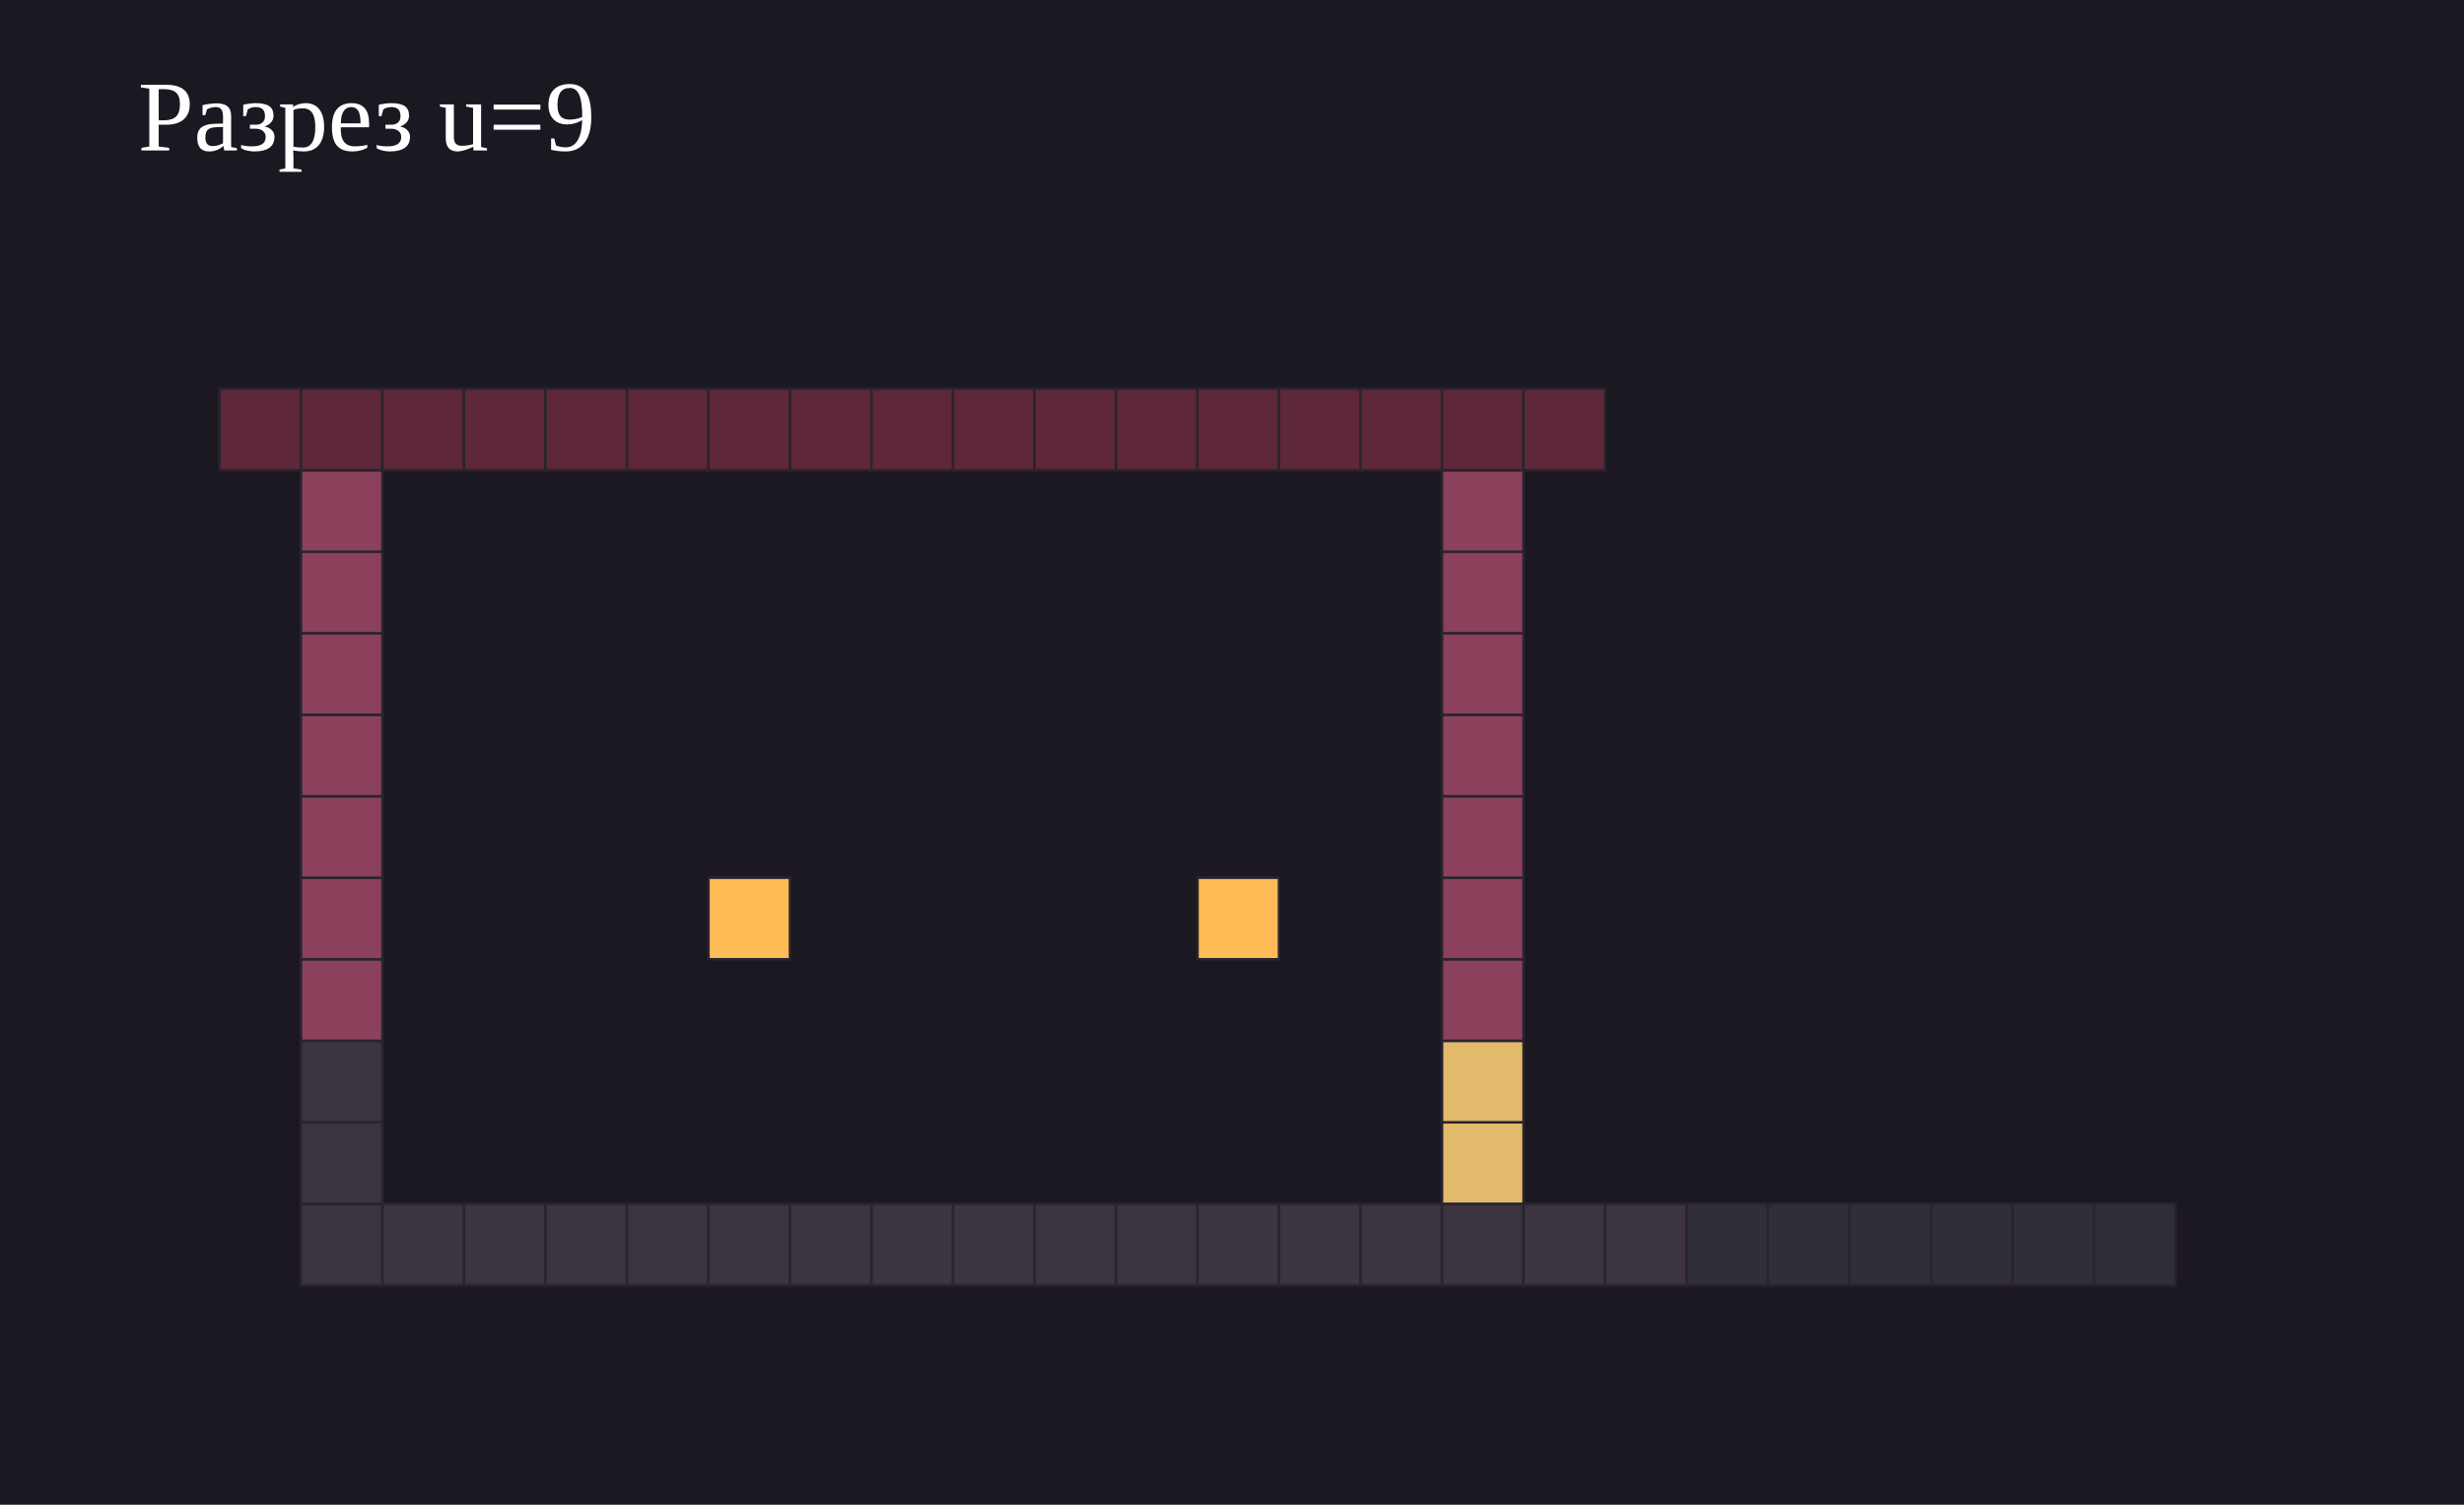
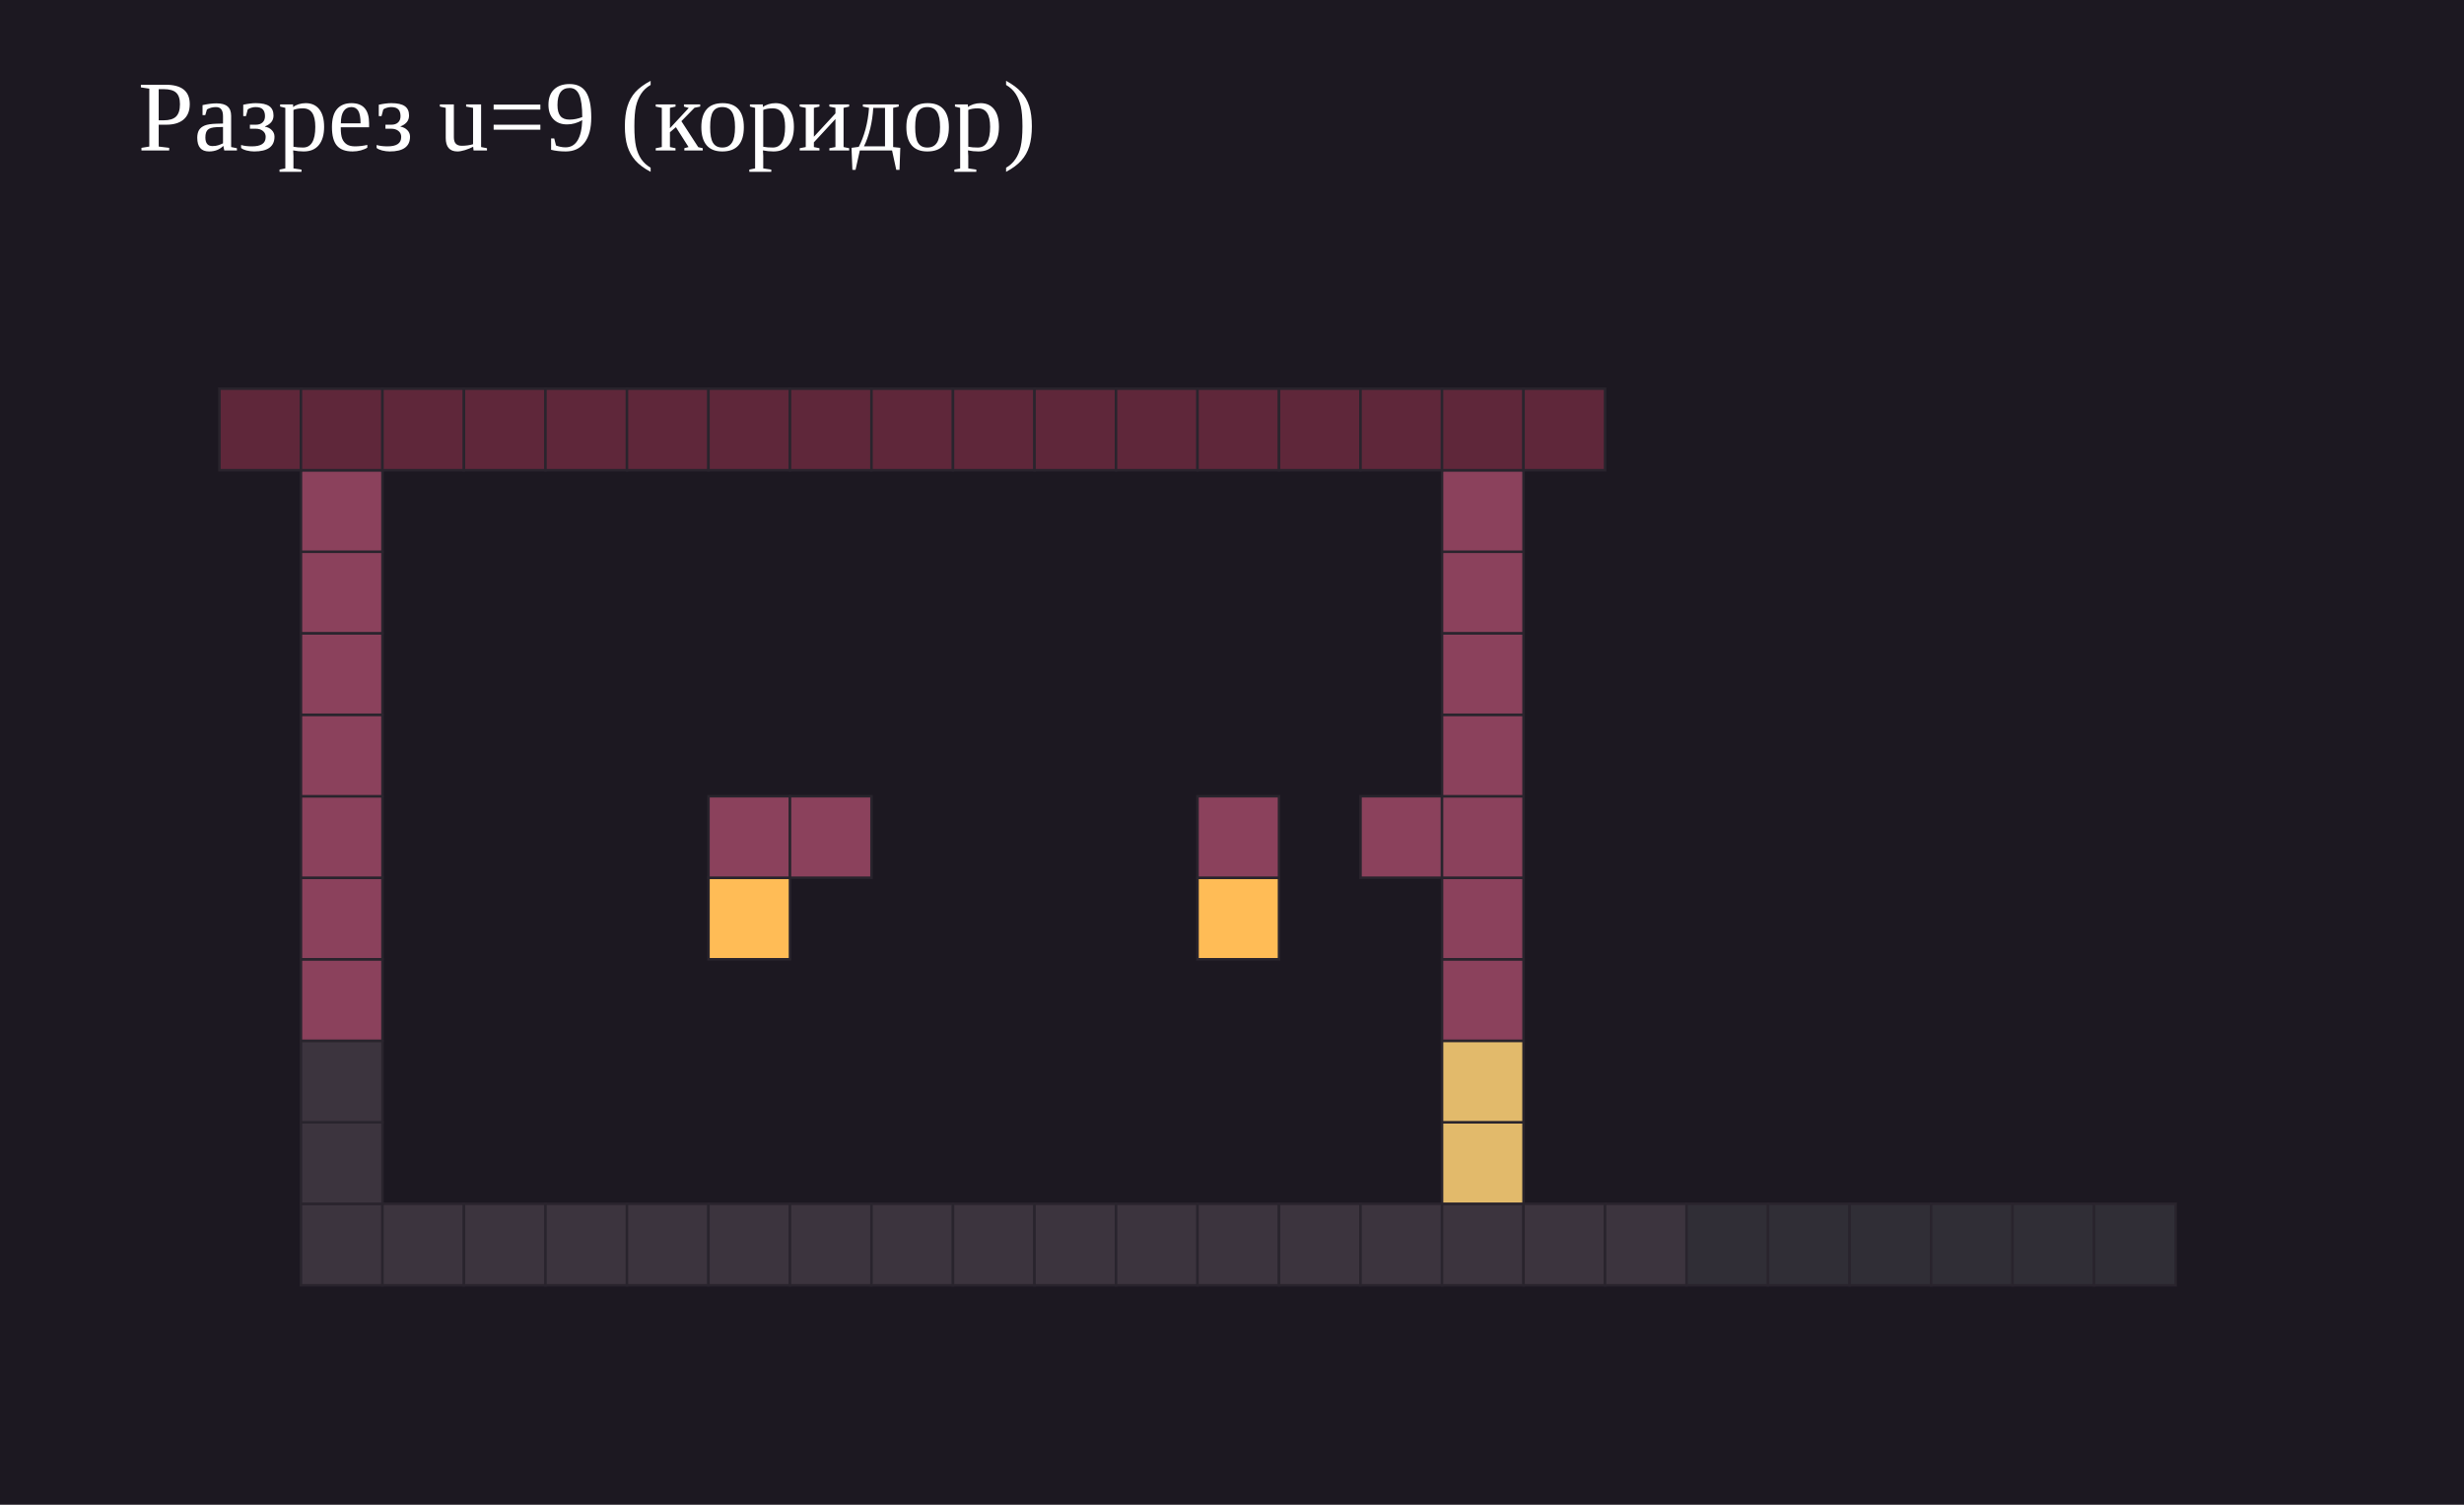
<svg xmlns="http://www.w3.org/2000/svg" width="393" height="240">
  <rect width="100%" height="100%" fill="#1c1821" />
-   <text x="22" y="24" fill="white" font-size="16">Разрез u=9</text>
+   <text x="22" y="24" fill="white" font-size="16">Разрез u=9 (коридор)</text>
  <rect x="48" y="192" width="13" height="13" fill="#3c343e" stroke="#29242d" stroke-width=".4" />
  <rect x="61" y="192" width="13" height="13" fill="#3c343e" stroke="#29242d" stroke-width=".4" />
  <rect x="74" y="192" width="13" height="13" fill="#3c343e" stroke="#29242d" stroke-width=".4" />
  <rect x="87" y="192" width="13" height="13" fill="#3c343e" stroke="#29242d" stroke-width=".4" />
  <rect x="100" y="192" width="13" height="13" fill="#3c343e" stroke="#29242d" stroke-width=".4" />
  <rect x="113" y="192" width="13" height="13" fill="#3c343e" stroke="#29242d" stroke-width=".4" />
  <rect x="126" y="192" width="13" height="13" fill="#3c343e" stroke="#29242d" stroke-width=".4" />
  <rect x="139" y="192" width="13" height="13" fill="#3c343e" stroke="#29242d" stroke-width=".4" />
  <rect x="152" y="192" width="13" height="13" fill="#3c343e" stroke="#29242d" stroke-width=".4" />
  <rect x="165" y="192" width="13" height="13" fill="#3c343e" stroke="#29242d" stroke-width=".4" />
  <rect x="178" y="192" width="13" height="13" fill="#3c343e" stroke="#29242d" stroke-width=".4" />
  <rect x="191" y="192" width="13" height="13" fill="#3c343e" stroke="#29242d" stroke-width=".4" />
  <rect x="204" y="192" width="13" height="13" fill="#3c343e" stroke="#29242d" stroke-width=".4" />
  <rect x="217" y="192" width="13" height="13" fill="#3c343e" stroke="#29242d" stroke-width=".4" />
  <rect x="230" y="192" width="13" height="13" fill="#3c343e" stroke="#29242d" stroke-width=".4" />
  <rect x="243" y="192" width="13" height="13" fill="#3c343e" stroke="#29242d" stroke-width=".4" />
  <rect x="256" y="192" width="13" height="13" fill="#3c343e" stroke="#29242d" stroke-width=".4" />
  <rect x="269" y="192" width="13" height="13" fill="#302e36" stroke="#29242d" stroke-width=".4" />
  <rect x="282" y="192" width="13" height="13" fill="#302e36" stroke="#29242d" stroke-width=".4" />
  <rect x="295" y="192" width="13" height="13" fill="#302e36" stroke="#29242d" stroke-width=".4" />
  <rect x="308" y="192" width="13" height="13" fill="#302e36" stroke="#29242d" stroke-width=".4" />
  <rect x="321" y="192" width="13" height="13" fill="#302e36" stroke="#29242d" stroke-width=".4" />
  <rect x="334" y="192" width="13" height="13" fill="#302e36" stroke="#29242d" stroke-width=".4" />
  <rect x="48" y="179" width="13" height="13" fill="#3c343e" stroke="#29242d" stroke-width=".4" />
  <rect x="230" y="179" width="13" height="13" fill="#e2ba6b" stroke="#29242d" stroke-width=".4" />
  <rect x="48" y="166" width="13" height="13" fill="#3c343e" stroke="#29242d" stroke-width=".4" />
  <rect x="230" y="166" width="13" height="13" fill="#e2ba6b" stroke="#29242d" stroke-width=".4" />
  <rect x="48" y="153" width="13" height="13" fill="#8b415c" stroke="#29242d" stroke-width=".4" />
  <rect x="230" y="153" width="13" height="13" fill="#8b415c" stroke="#29242d" stroke-width=".4" />
  <rect x="48" y="140" width="13" height="13" fill="#8b415c" stroke="#29242d" stroke-width=".4" />
  <rect x="113" y="140" width="13" height="13" fill="#ffbc56" stroke="#29242d" stroke-width=".4" />
  <rect x="191" y="140" width="13" height="13" fill="#ffbc56" stroke="#29242d" stroke-width=".4" />
  <rect x="230" y="140" width="13" height="13" fill="#8b415c" stroke="#29242d" stroke-width=".4" />
  <rect x="48" y="127" width="13" height="13" fill="#8b415c" stroke="#29242d" stroke-width=".4" />
+   <rect x="113" y="127" width="13" height="13" fill="#8b415c" stroke="#29242d" stroke-width=".4" />
+   <rect x="126" y="127" width="13" height="13" fill="#8b415c" stroke="#29242d" stroke-width=".4" />
+   <rect x="191" y="127" width="13" height="13" fill="#8b415c" stroke="#29242d" stroke-width=".4" />
+   <rect x="217" y="127" width="13" height="13" fill="#8b415c" stroke="#29242d" stroke-width=".4" />
  <rect x="230" y="127" width="13" height="13" fill="#8b415c" stroke="#29242d" stroke-width=".4" />
  <rect x="48" y="114" width="13" height="13" fill="#8b415c" stroke="#29242d" stroke-width=".4" />
  <rect x="230" y="114" width="13" height="13" fill="#8b415c" stroke="#29242d" stroke-width=".4" />
  <rect x="48" y="101" width="13" height="13" fill="#8b415c" stroke="#29242d" stroke-width=".4" />
  <rect x="230" y="101" width="13" height="13" fill="#8b415c" stroke="#29242d" stroke-width=".4" />
  <rect x="48" y="88" width="13" height="13" fill="#8b415c" stroke="#29242d" stroke-width=".4" />
  <rect x="230" y="88" width="13" height="13" fill="#8b415c" stroke="#29242d" stroke-width=".4" />
  <rect x="48" y="75" width="13" height="13" fill="#8b415c" stroke="#29242d" stroke-width=".4" />
  <rect x="230" y="75" width="13" height="13" fill="#8b415c" stroke="#29242d" stroke-width=".4" />
  <rect x="35" y="62" width="13" height="13" fill="#5f273a" stroke="#29242d" stroke-width=".4" />
  <rect x="48" y="62" width="13" height="13" fill="#5f273a" stroke="#29242d" stroke-width=".4" />
  <rect x="61" y="62" width="13" height="13" fill="#5f273a" stroke="#29242d" stroke-width=".4" />
  <rect x="74" y="62" width="13" height="13" fill="#5f273a" stroke="#29242d" stroke-width=".4" />
  <rect x="87" y="62" width="13" height="13" fill="#5f273a" stroke="#29242d" stroke-width=".4" />
  <rect x="100" y="62" width="13" height="13" fill="#5f273a" stroke="#29242d" stroke-width=".4" />
  <rect x="113" y="62" width="13" height="13" fill="#5f273a" stroke="#29242d" stroke-width=".4" />
  <rect x="126" y="62" width="13" height="13" fill="#5f273a" stroke="#29242d" stroke-width=".4" />
  <rect x="139" y="62" width="13" height="13" fill="#5f273a" stroke="#29242d" stroke-width=".4" />
  <rect x="152" y="62" width="13" height="13" fill="#5f273a" stroke="#29242d" stroke-width=".4" />
  <rect x="165" y="62" width="13" height="13" fill="#5f273a" stroke="#29242d" stroke-width=".4" />
  <rect x="178" y="62" width="13" height="13" fill="#5f273a" stroke="#29242d" stroke-width=".4" />
  <rect x="191" y="62" width="13" height="13" fill="#5f273a" stroke="#29242d" stroke-width=".4" />
  <rect x="204" y="62" width="13" height="13" fill="#5f273a" stroke="#29242d" stroke-width=".4" />
  <rect x="217" y="62" width="13" height="13" fill="#5f273a" stroke="#29242d" stroke-width=".4" />
  <rect x="230" y="62" width="13" height="13" fill="#5f273a" stroke="#29242d" stroke-width=".4" />
  <rect x="243" y="62" width="13" height="13" fill="#5f273a" stroke="#29242d" stroke-width=".4" />
</svg>
